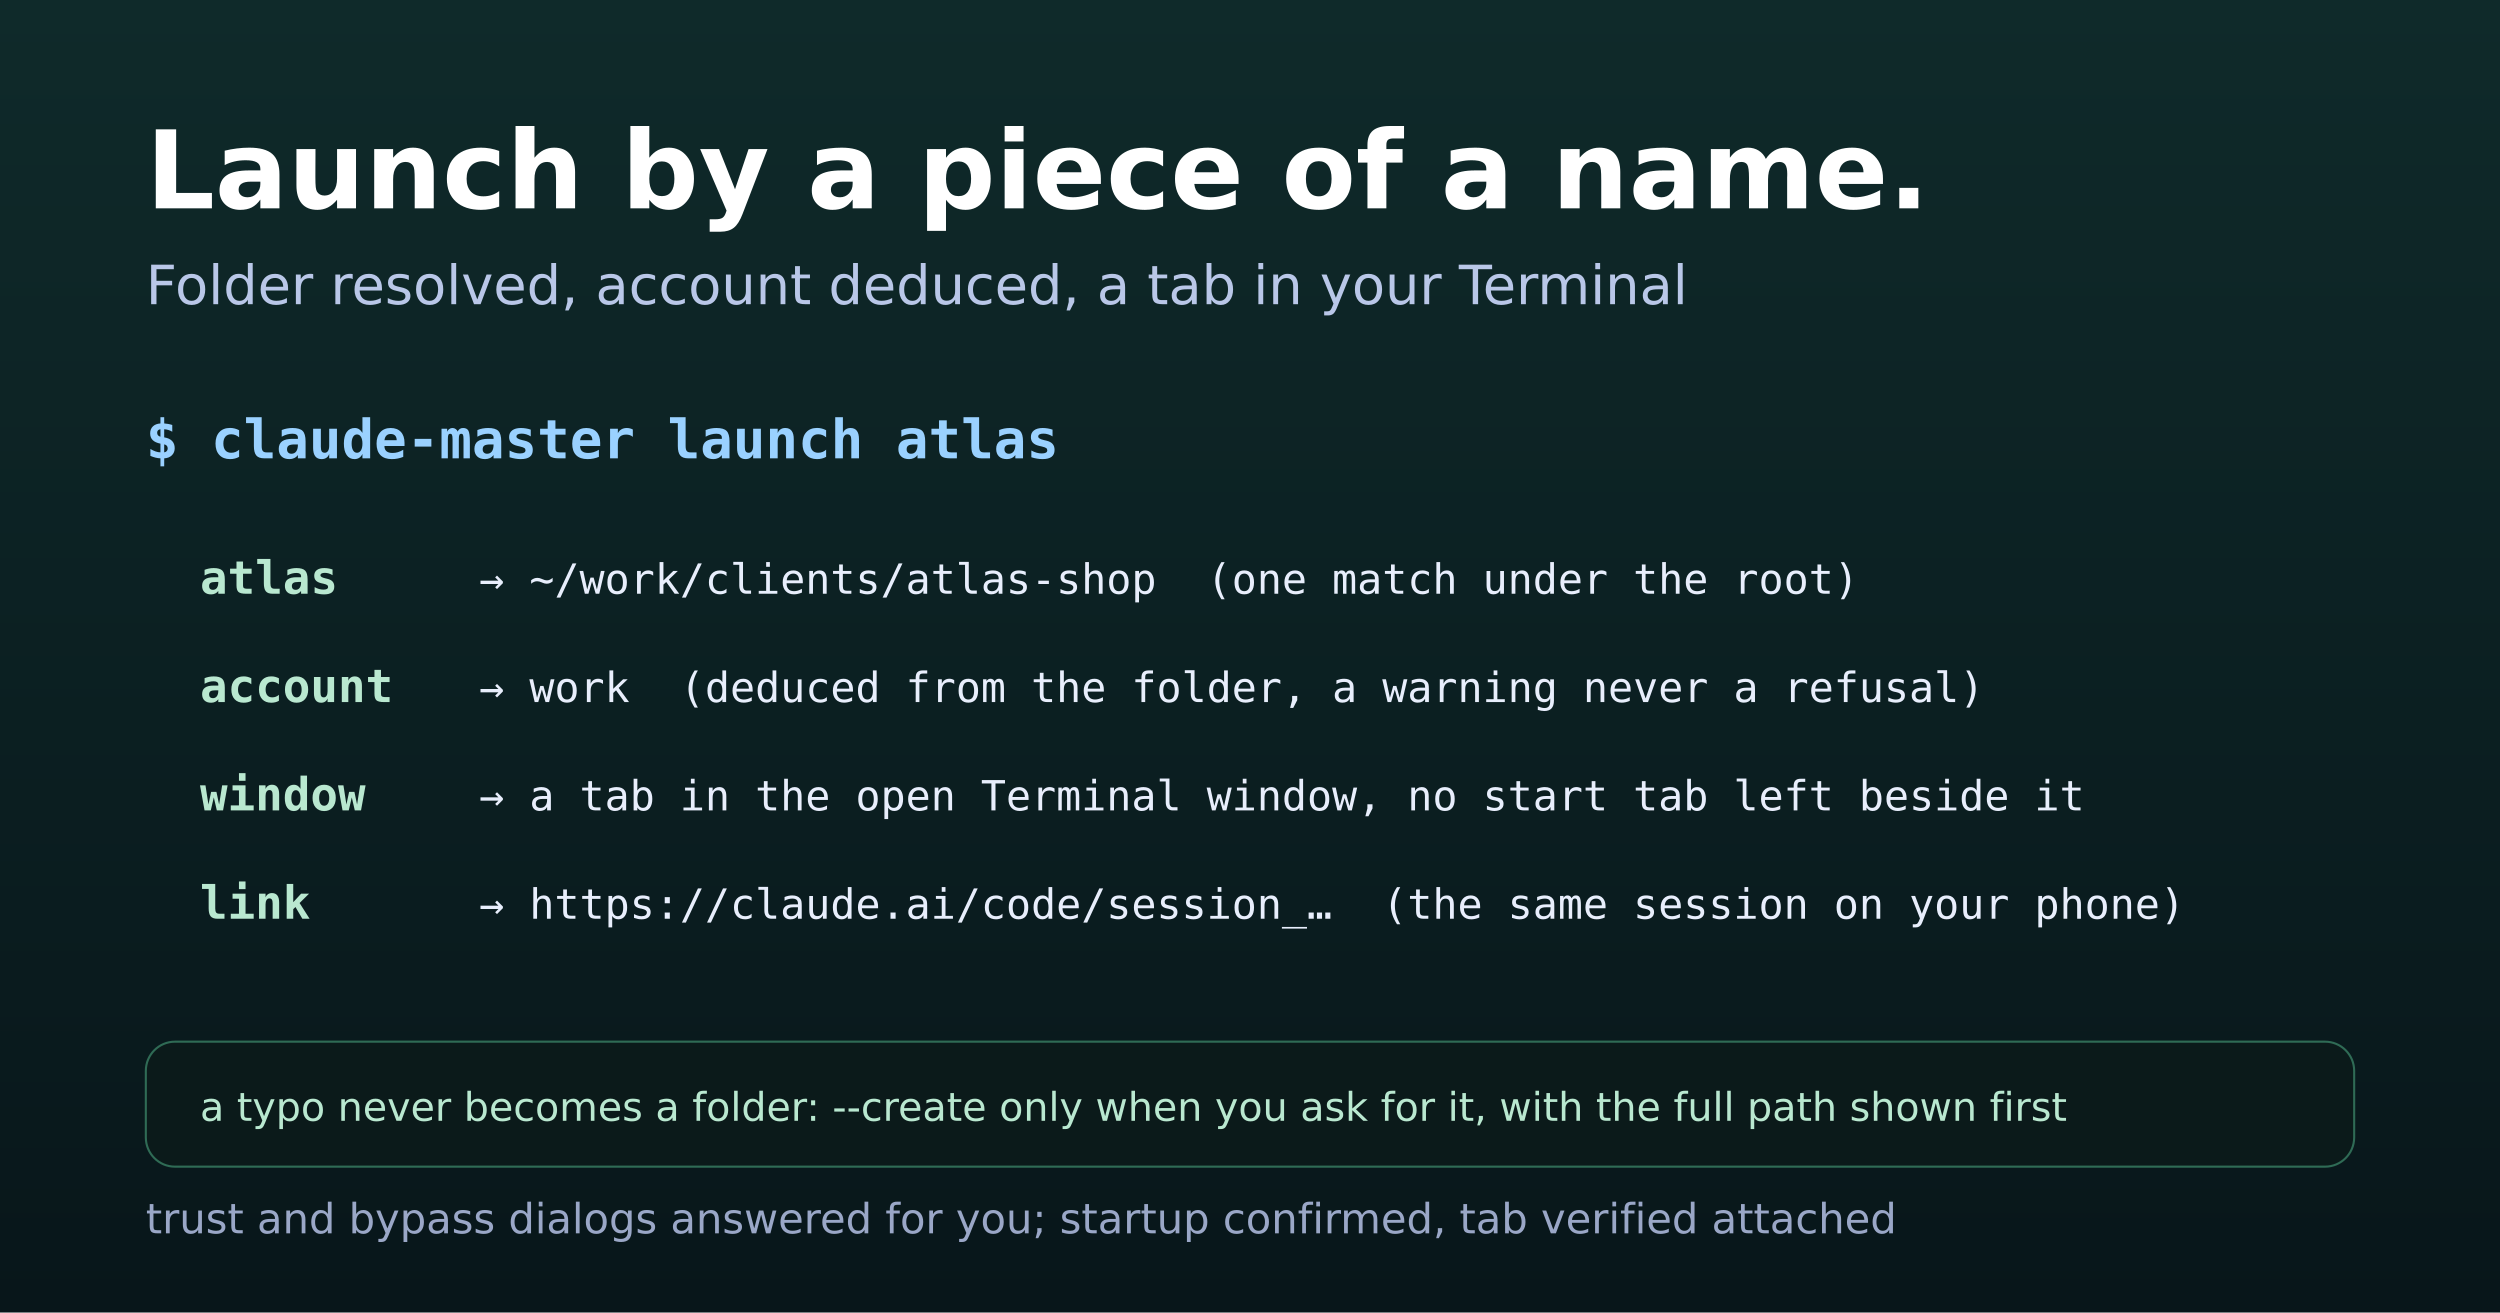
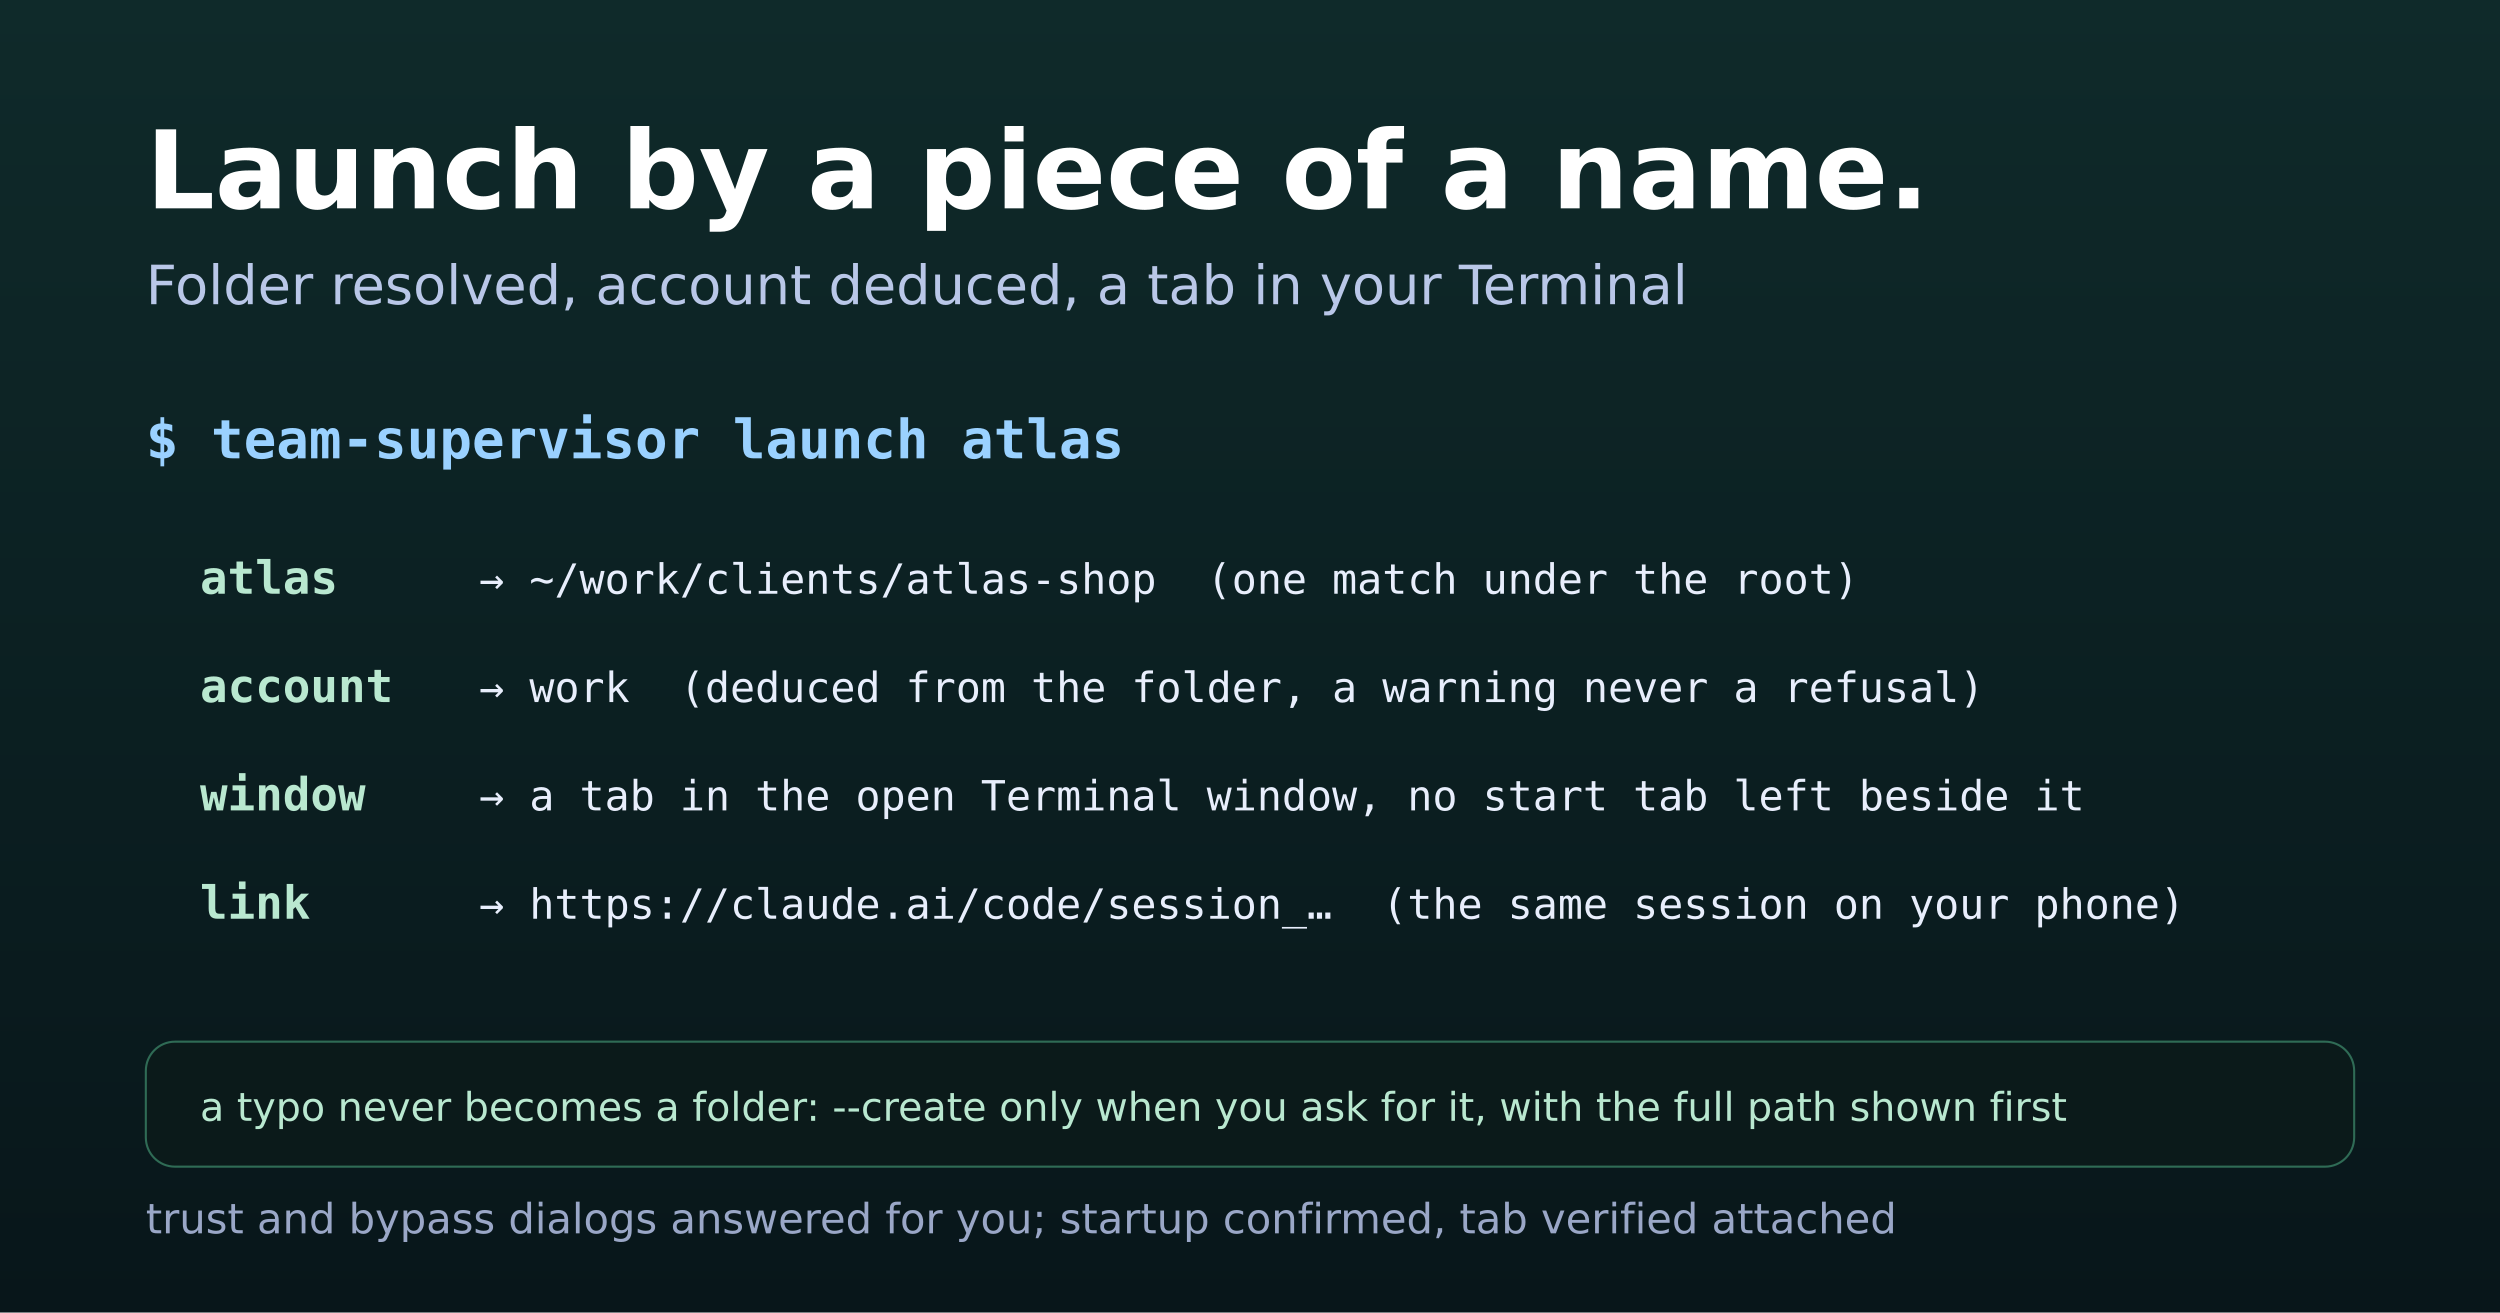
<svg xmlns="http://www.w3.org/2000/svg" width="1200" height="630" viewBox="0 0 1200 630" font-family="'DejaVu Sans',Helvetica,Arial,sans-serif" xml:space="preserve">
  <defs>
    <linearGradient id="bg" x1="0" y1="0" x2="0" y2="1">
      <stop offset="0" stop-color="#0f2a2a" />
      <stop offset="1" stop-color="#08161a" />
    </linearGradient>
    <marker id="m" markerWidth="7" markerHeight="7" refX="5" refY="3.5" orient="auto" markerUnits="strokeWidth">
      <path d="M0,0 L7,3.5 L0,7 z" fill="#3ddc84" />
    </marker>
    <clipPath id="round">
      <circle cx="0" cy="0" r="132" />
    </clipPath>
  </defs>
  <rect width="1200" height="630" fill="url(#bg)" />
  <text x="70" y="100" fill="#ffffff" font-size="52" font-weight="800" text-anchor="start">Launch by a piece of a name.</text>
  <text x="70" y="146" fill="#b9c7e8" font-size="26" font-weight="500" text-anchor="start">Folder resolved, account deduced, a tab in your Terminal</text>
-   <text x="70" y="220" fill="#9ad1ff" font-size="26" font-weight="700" font-family="'DejaVu Sans Mono',Menlo,monospace" text-anchor="start">$ claude-master launch atlas</text>
+   <text x="70" y="220" fill="#9ad1ff" font-size="26" font-weight="700" font-family="'DejaVu Sans Mono',Menlo,monospace" text-anchor="start">$ team-supervisor launch atlas</text>
  <text x="96" y="285" fill="#b9e8d0" font-size="22" font-weight="700" font-family="'DejaVu Sans Mono',Menlo,monospace" text-anchor="start">atlas</text>
  <text x="230" y="285" fill="#e8eefc" font-size="20" font-weight="500" font-family="'DejaVu Sans Mono',Menlo,monospace" text-anchor="start">→ ~/work/clients/atlas-shop  (one match under the root)</text>
  <text x="96" y="337" fill="#b9e8d0" font-size="22" font-weight="700" font-family="'DejaVu Sans Mono',Menlo,monospace" text-anchor="start">account</text>
  <text x="230" y="337" fill="#e8eefc" font-size="20" font-weight="500" font-family="'DejaVu Sans Mono',Menlo,monospace" text-anchor="start">→ work  (deduced from the folder, a warning never a refusal)</text>
  <text x="96" y="389" fill="#b9e8d0" font-size="22" font-weight="700" font-family="'DejaVu Sans Mono',Menlo,monospace" text-anchor="start">window</text>
  <text x="230" y="389" fill="#e8eefc" font-size="20" font-weight="500" font-family="'DejaVu Sans Mono',Menlo,monospace" text-anchor="start">→ a tab in the open Terminal window, no start tab left beside it</text>
  <text x="96" y="441" fill="#b9e8d0" font-size="22" font-weight="700" font-family="'DejaVu Sans Mono',Menlo,monospace" text-anchor="start">link</text>
  <text x="230" y="441" fill="#e8eefc" font-size="20" font-weight="500" font-family="'DejaVu Sans Mono',Menlo,monospace" text-anchor="start">→ https://claude.ai/code/session_…  (the same session on your phone)</text>
  <rect x="70" y="500" width="1060" height="60" rx="14" fill="#0b1a1a" stroke="#2f6b55" />
  <text x="96" y="538" fill="#b9e8d0" font-size="19" font-weight="500" text-anchor="start">a typo never becomes a folder: --create only when you ask for it, with the full path shown first</text>
  <text x="70" y="592" fill="#9aa7c7" font-size="20" font-weight="500" text-anchor="start">trust and bypass dialogs answered for you; startup confirmed, tab verified attached</text>
</svg>
